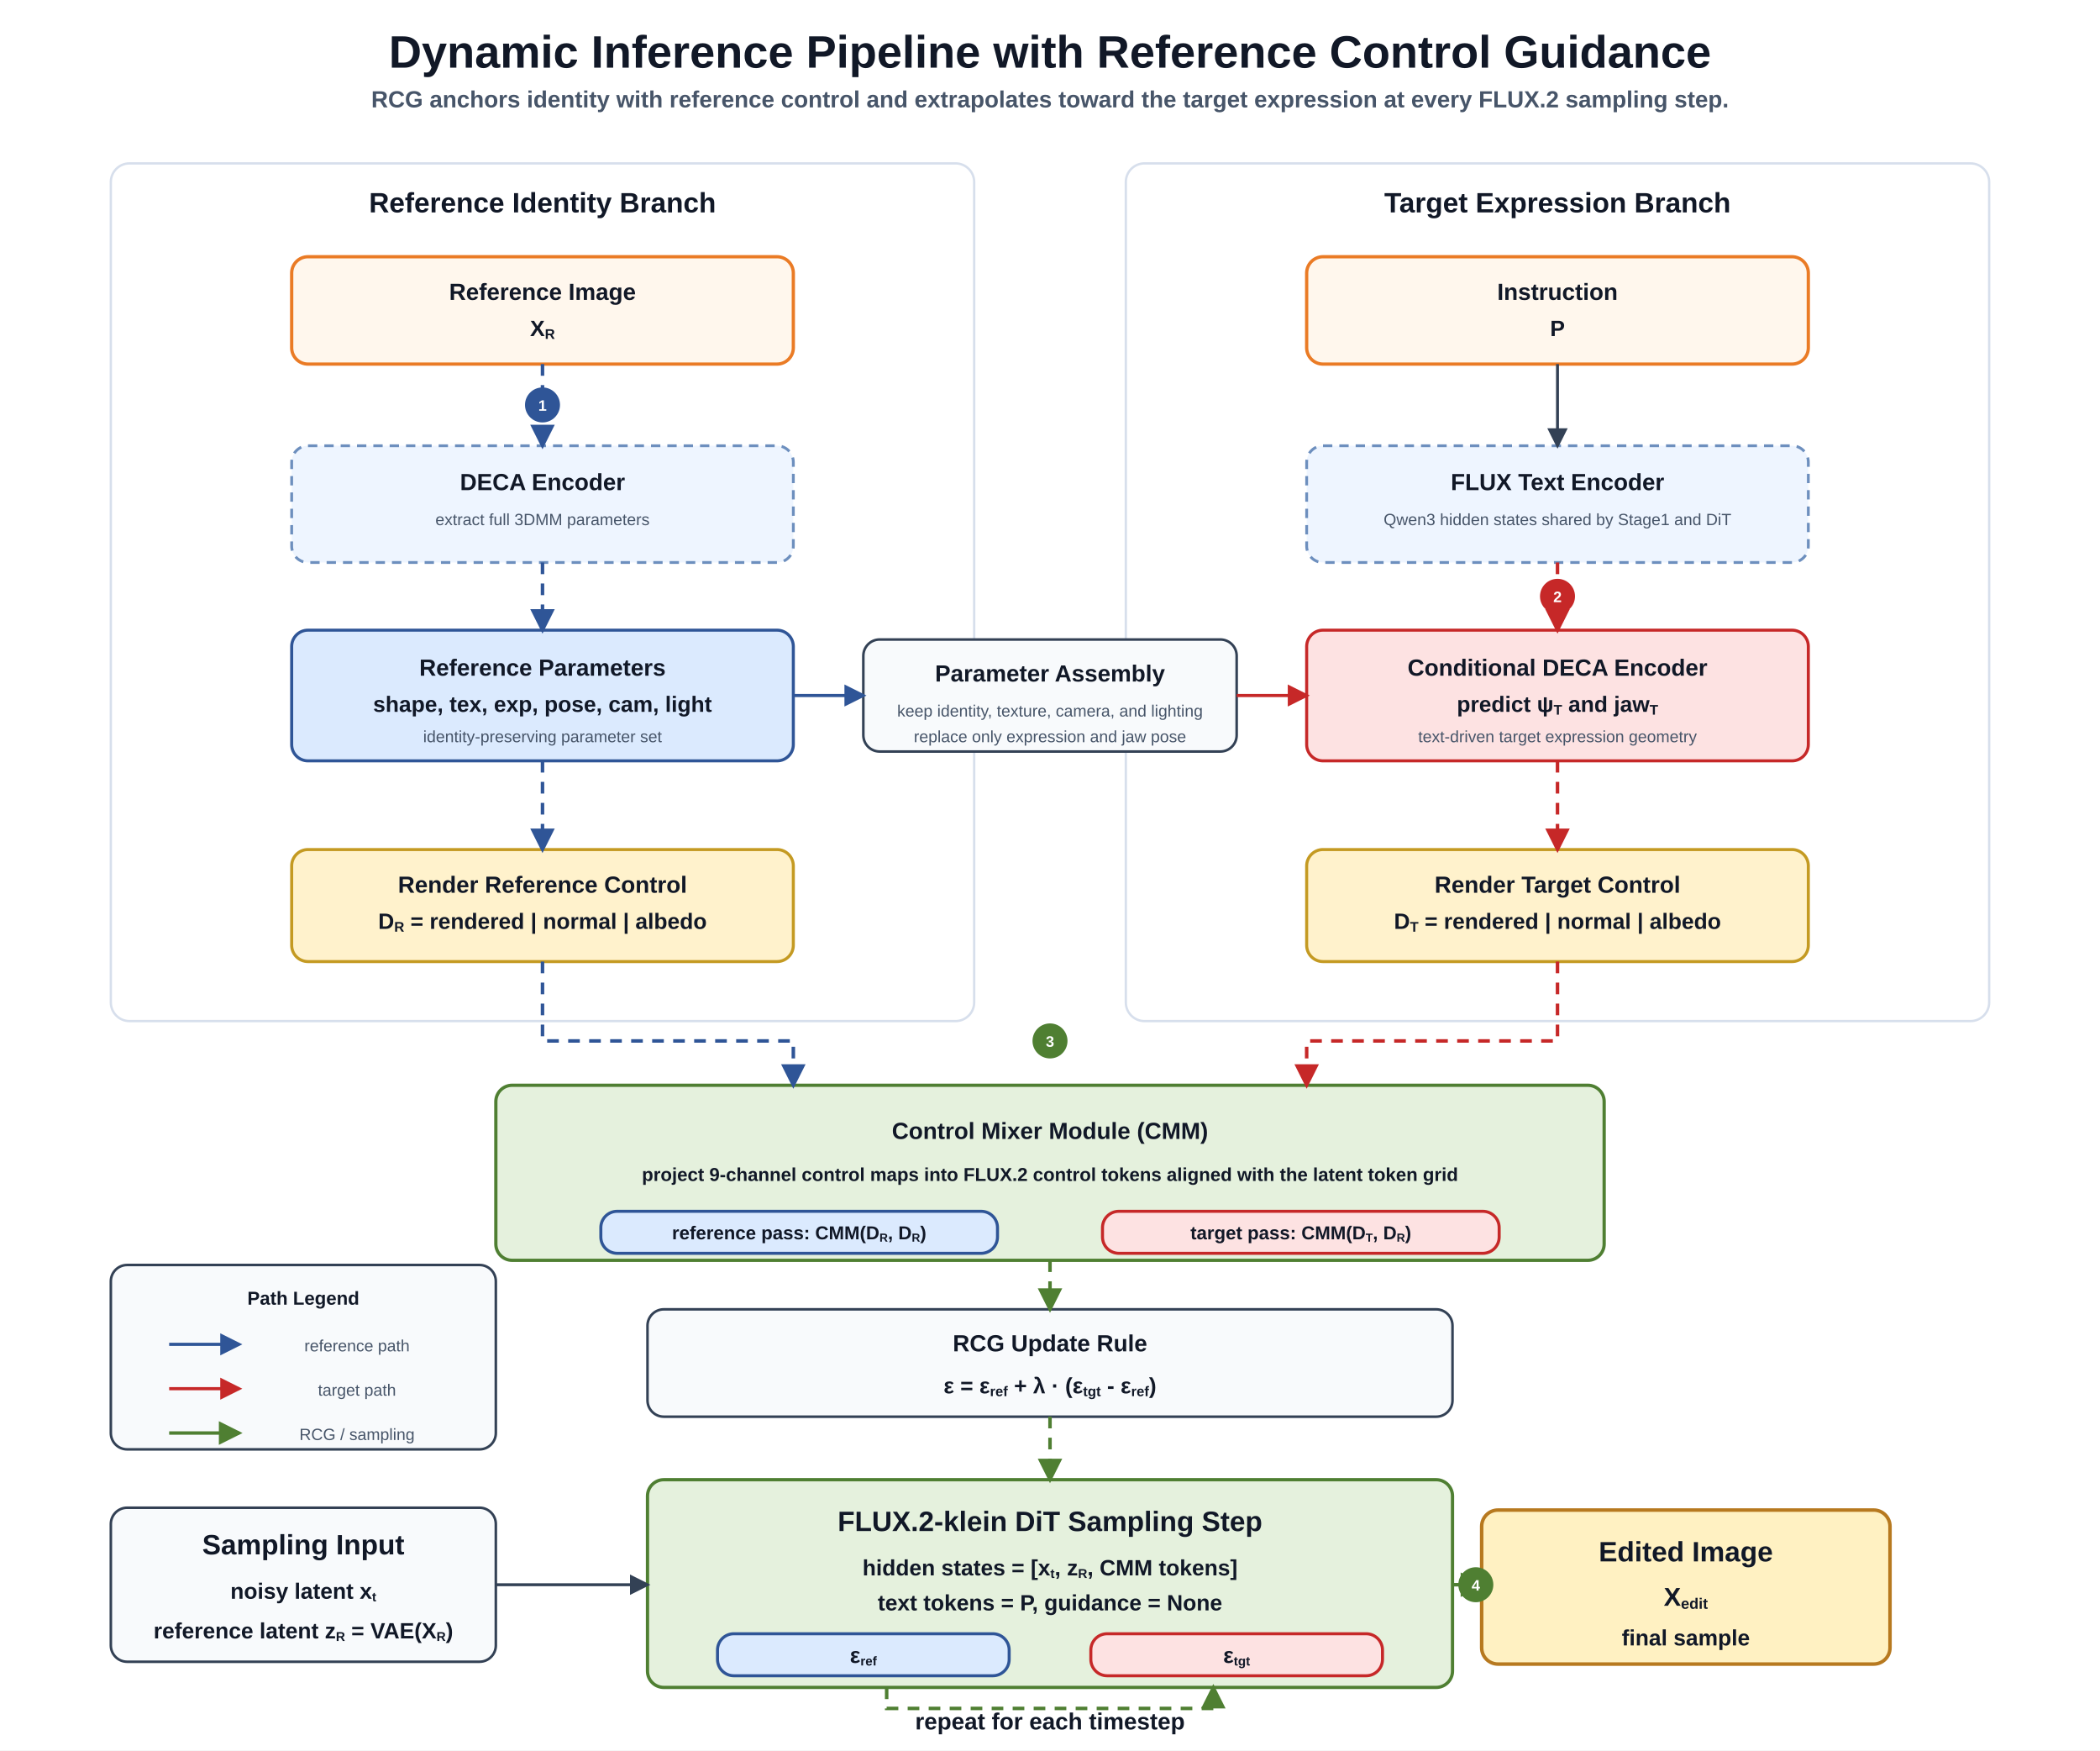
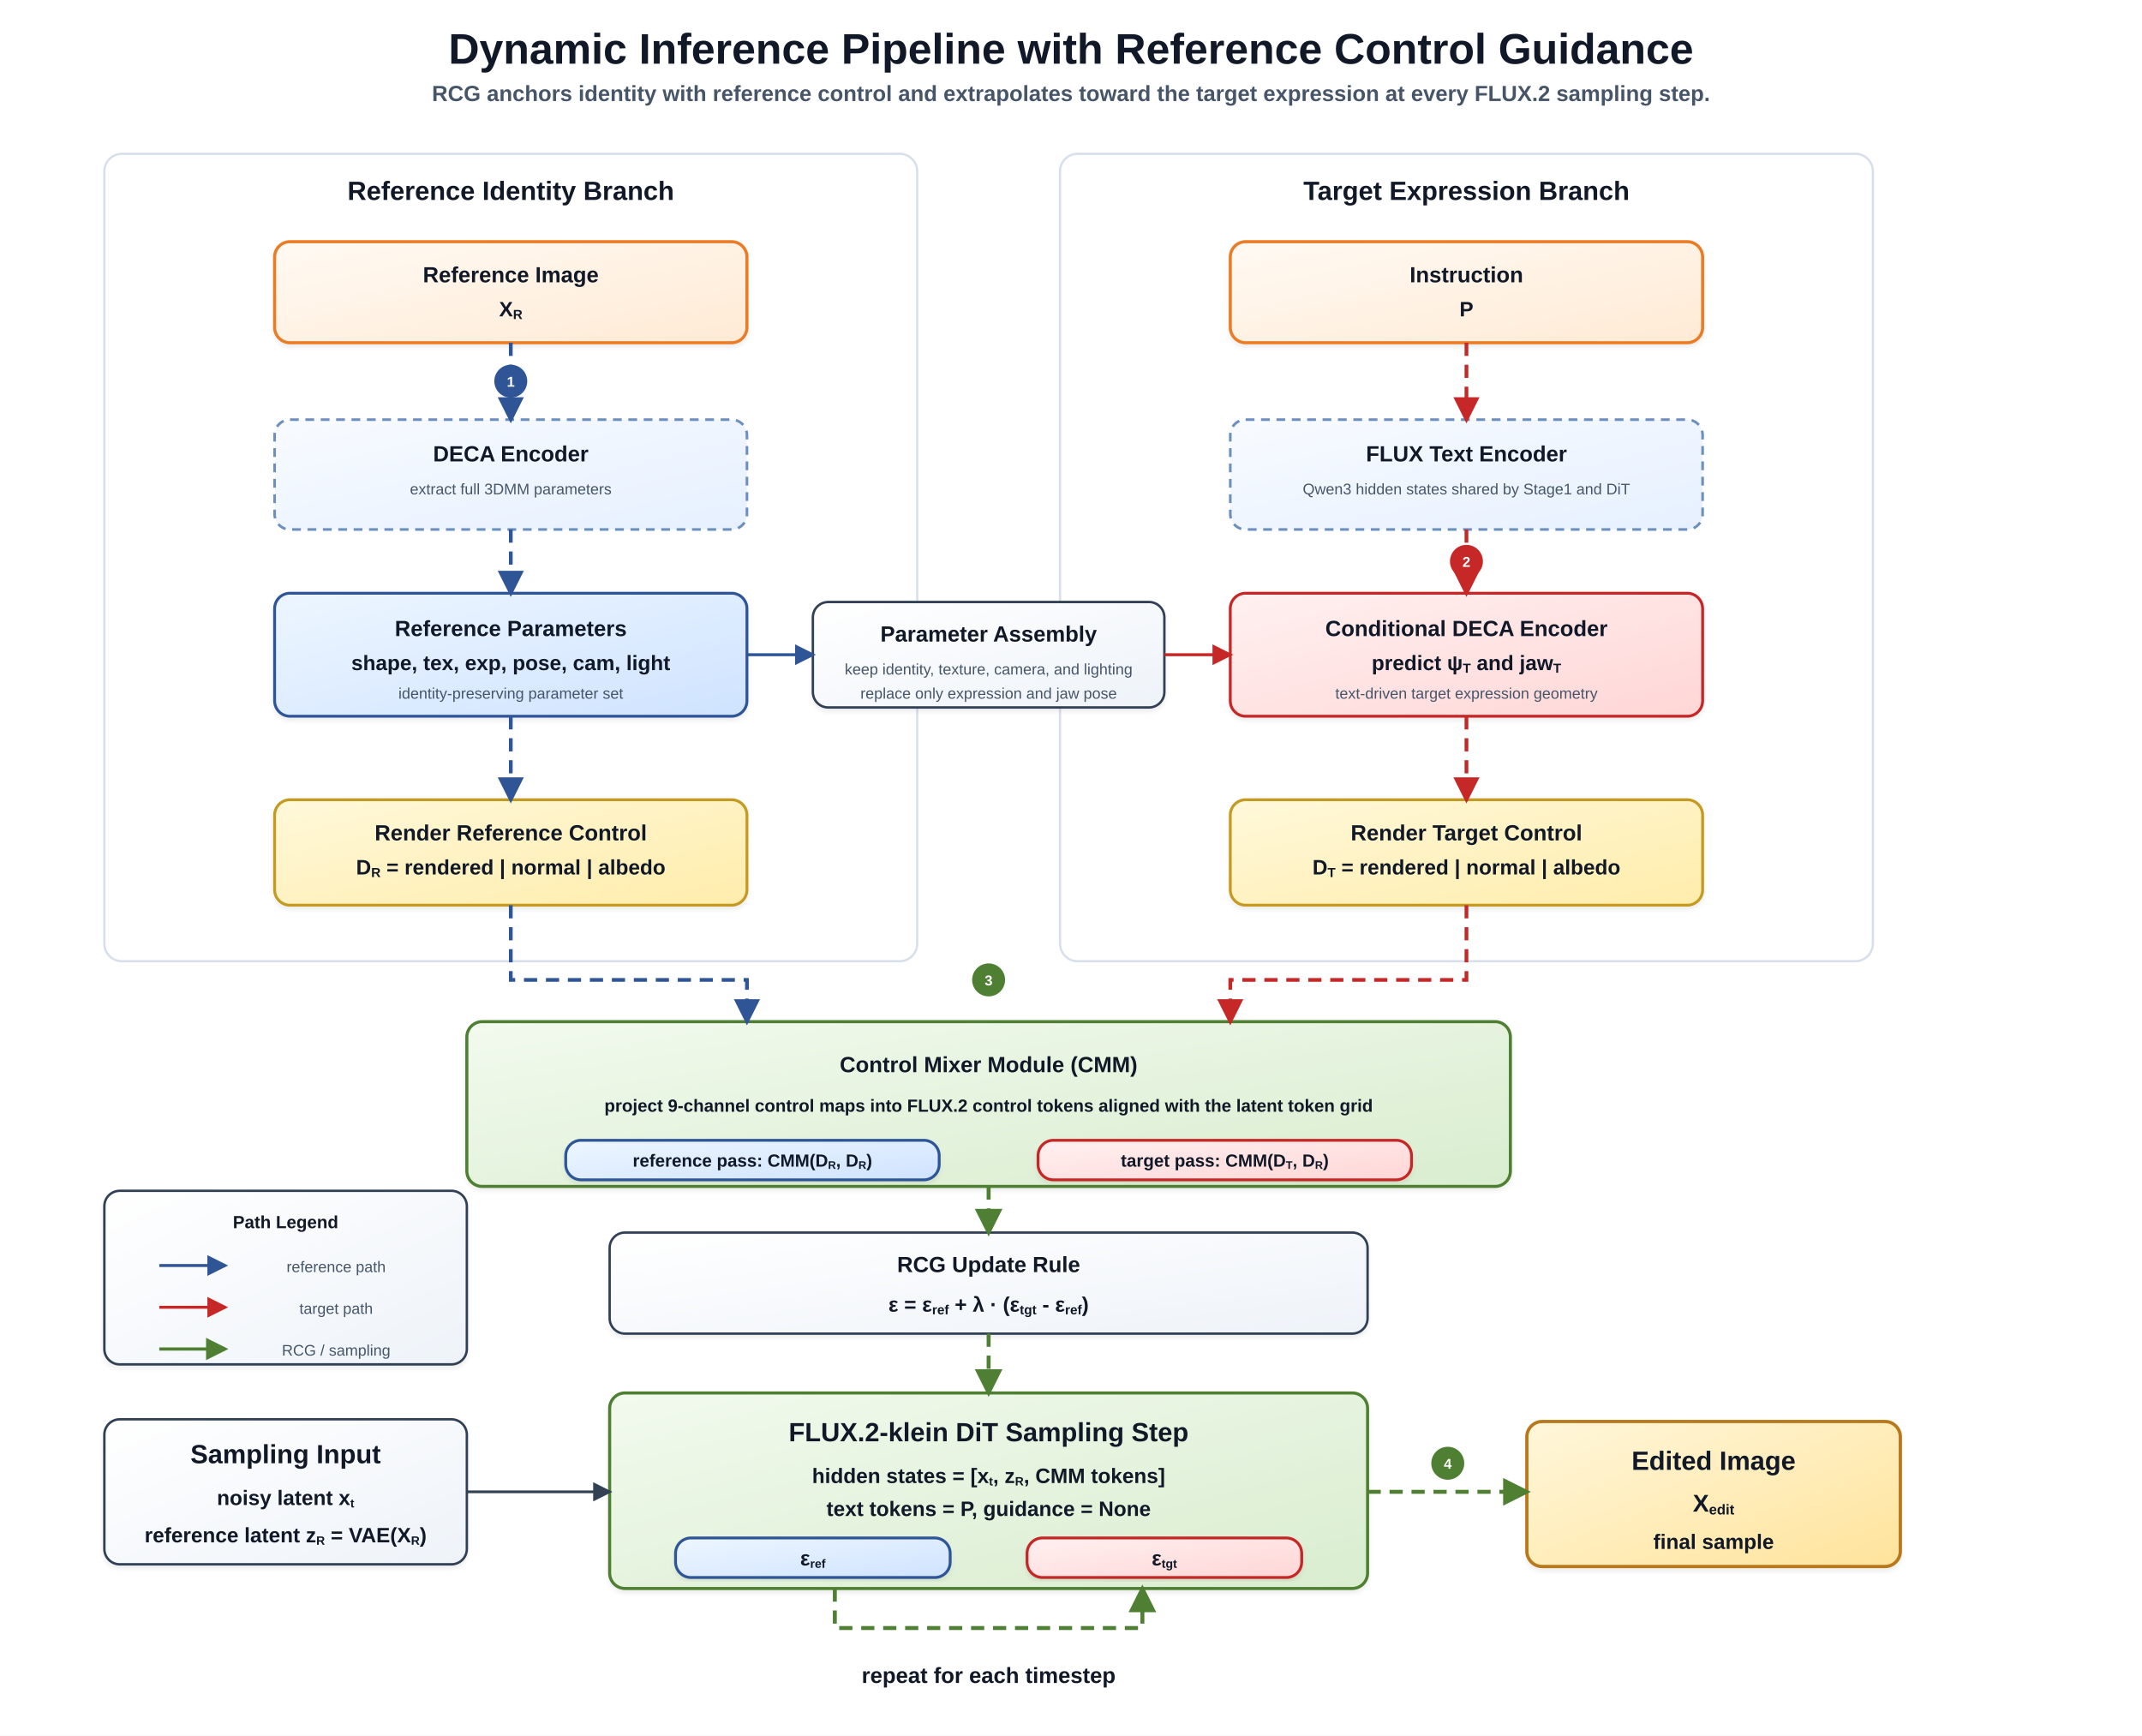
- <svg xmlns="http://www.w3.org/2000/svg" width="1800" height="1500" viewBox="0 0 1800 1500">
+ <svg xmlns="http://www.w3.org/2000/svg" width="1950" height="1580" viewBox="0 0 1950 1580">
  <defs>
    <marker id="arrowBlue" markerWidth="7" markerHeight="7" refX="6" refY="3.5" orient="auto" markerUnits="strokeWidth">
      <path d="M0,0 L0,7 L7,3.5 z" fill="#2f5597" />
    </marker>
    <marker id="arrowRed" markerWidth="7" markerHeight="7" refX="6" refY="3.5" orient="auto" markerUnits="strokeWidth">
      <path d="M0,0 L0,7 L7,3.5 z" fill="#c62828" />
    </marker>
    <marker id="arrowGreen" markerWidth="7" markerHeight="7" refX="6" refY="3.5" orient="auto" markerUnits="strokeWidth">
      <path d="M0,0 L0,7 L7,3.5 z" fill="#4f7f32" />
    </marker>
    <marker id="arrowGray" markerWidth="7" markerHeight="7" refX="6" refY="3.5" orient="auto" markerUnits="strokeWidth">
      <path d="M0,0 L0,7 L7,3.5 z" fill="#334155" />
    </marker>
+     <linearGradient id="gradInput" x1="0%" y1="0%" x2="100%" y2="100%">
+       <stop offset="0%" stop-color="#fffaf3" />
+       <stop offset="100%" stop-color="#ffead5" />
+     </linearGradient>
+     <linearGradient id="gradFrozen" x1="0%" y1="0%" x2="100%" y2="100%">
+       <stop offset="0%" stop-color="#f8fbff" />
+       <stop offset="100%" stop-color="#e6f0ff" />
+     </linearGradient>
+     <linearGradient id="gradRef" x1="0%" y1="0%" x2="100%" y2="100%">
+       <stop offset="0%" stop-color="#edf6ff" />
+       <stop offset="100%" stop-color="#cfe3ff" />
+     </linearGradient>
+     <linearGradient id="gradTarget" x1="0%" y1="0%" x2="100%" y2="100%">
+       <stop offset="0%" stop-color="#fff0f0" />
+       <stop offset="100%" stop-color="#ffd6d6" />
+     </linearGradient>
+     <linearGradient id="gradMix" x1="0%" y1="0%" x2="100%" y2="100%">
+       <stop offset="0%" stop-color="#f2faee" />
+       <stop offset="100%" stop-color="#d9edcf" />
+     </linearGradient>
+     <linearGradient id="gradRender" x1="0%" y1="0%" x2="100%" y2="100%">
+       <stop offset="0%" stop-color="#fff8da" />
+       <stop offset="100%" stop-color="#ffedab" />
+     </linearGradient>
+     <linearGradient id="gradFormula" x1="0%" y1="0%" x2="100%" y2="100%">
+       <stop offset="0%" stop-color="#ffffff" />
+       <stop offset="100%" stop-color="#eef3f9" />
+     </linearGradient>
+     <linearGradient id="gradOutput" x1="0%" y1="0%" x2="100%" y2="100%">
+       <stop offset="0%" stop-color="#fff7db" />
+       <stop offset="100%" stop-color="#ffe39b" />
+     </linearGradient>
+     <filter id="softShadow" x="-6%" y="-8%" width="112%" height="118%">
+       <feDropShadow dx="0" dy="3" stdDeviation="2.2" flood-color="#0f172a" flood-opacity="0.07" />
+     </filter>
    <style>
      .title{font:700 39px Arial,Helvetica,sans-serif;fill:#111827}
      .subtitle{font:600 20px Arial,Helvetica,sans-serif;fill:#475569}
      .section{font:700 24px Arial,Helvetica,sans-serif;fill:#111827}
      .label{font:700 20px Arial,Helvetica,sans-serif;fill:#111827}
      .text{font:600 16px Arial,Helvetica,sans-serif;fill:#111827}
      .bottomLabel{font:700 24px Arial,Helvetica,sans-serif;fill:#111827}
      .bottomText{font:600 19px Arial,Helvetica,sans-serif;fill:#111827}
      .bottomMath{font:700 22px Arial,Helvetica,sans-serif;fill:#111827}
      .loopText{font:700 20px Arial,Helvetica,sans-serif;fill:#111827}
      .small{font:500 14px Arial,Helvetica,sans-serif;fill:#475569}
      .tiny{font:500 12px Arial,Helvetica,sans-serif;fill:#64748b}
      .math{font:700 19px Arial,Helvetica,sans-serif;fill:#111827}
      .panel{fill:#ffffff;stroke:#d7dfec;stroke-width:2;rx:16}
-       .input{fill:#fff7ed;stroke:#ea7b25;stroke-width:2.8;rx:14}
-       .frozen{fill:#eef5ff;stroke:#6d8fbe;stroke-width:2.4;stroke-dasharray:8 6;rx:14}
-       .ref{fill:#dbeafe;stroke:#2f5597;stroke-width:2.6;rx:14}
-       .target{fill:#fde2e2;stroke:#c62828;stroke-width:2.6;rx:14}
-       .mix{fill:#e5f1dd;stroke:#4f7f32;stroke-width:2.8;rx:14}
-       .render{fill:#fff2cc;stroke:#c49a22;stroke-width:2.6;rx:14}
-       .formula{fill:#f8fafc;stroke:#334155;stroke-width:2.2;rx:14}
-       .output{fill:#fff1c2;stroke:#b7791f;stroke-width:3;rx:14}
+       .input{fill:url(#gradInput);stroke:#ea7b25;stroke-width:2.8;rx:14;filter:url(#softShadow)}
+       .frozen{fill:url(#gradFrozen);stroke:#6d8fbe;stroke-width:2.4;stroke-dasharray:8 6;rx:14}
+       .ref{fill:url(#gradRef);stroke:#2f5597;stroke-width:2.6;rx:14;filter:url(#softShadow)}
+       .target{fill:url(#gradTarget);stroke:#c62828;stroke-width:2.6;rx:14;filter:url(#softShadow)}
+       .mix{fill:url(#gradMix);stroke:#4f7f32;stroke-width:2.8;rx:14;filter:url(#softShadow)}
+       .render{fill:url(#gradRender);stroke:#c49a22;stroke-width:2.6;rx:14;filter:url(#softShadow)}
+       .formula{fill:url(#gradFormula);stroke:#334155;stroke-width:2.2;rx:14;filter:url(#softShadow)}
+       .output{fill:url(#gradOutput);stroke:#b7791f;stroke-width:3;rx:14;filter:url(#softShadow)}
      .flowBlue{fill:none;stroke:#2f5597;stroke-width:2.7;marker-end:url(#arrowBlue)}
      .flowRed{fill:none;stroke:#c62828;stroke-width:2.7;marker-end:url(#arrowRed)}
      .flowGreen{fill:none;stroke:#4f7f32;stroke-width:2.9;marker-end:url(#arrowGreen)}
      .flowGray{fill:none;stroke:#334155;stroke-width:2.5;marker-end:url(#arrowGray)}
-       .dynBlue{fill:none;stroke:#2f5597;stroke-width:3;stroke-dasharray:10 8;marker-end:url(#arrowBlue);animation:dash 1.7s linear infinite}
-       .dynRed{fill:none;stroke:#c62828;stroke-width:3;stroke-dasharray:10 8;marker-end:url(#arrowRed);animation:dash 1.7s linear infinite}
-       .dynGreen{fill:none;stroke:#4f7f32;stroke-width:3;stroke-dasharray:10 8;marker-end:url(#arrowGreen);animation:dash 1.7s linear infinite}
+       .dynBlue{fill:none;stroke:#2f5597;stroke-width:3.4;stroke-dasharray:12 8;marker-end:url(#arrowBlue);animation:dash 1.35s linear infinite}
+       .dynRed{fill:none;stroke:#c62828;stroke-width:3.4;stroke-dasharray:12 8;marker-end:url(#arrowRed);animation:dash 1.35s linear infinite}
+       .dynGreen{fill:none;stroke:#4f7f32;stroke-width:3.6;stroke-dasharray:12 8;marker-end:url(#arrowGreen);animation:dash 1.35s linear infinite}
      .pulse{animation:pulse 1.9s ease-in-out infinite}
      .blinkA{animation:fade 2.2s ease-in-out infinite}
      .blinkB{animation:fade 2.2s ease-in-out infinite;animation-delay:.75s}
      @keyframes dash{to{stroke-dashoffset:-36}}
      @keyframes pulse{0%,100%{opacity:1}50%{opacity:.55}}
      @keyframes fade{0%,100%{opacity:.42}50%{opacity:1}}
    </style>
  </defs>
-   <rect width="1800" height="1500" fill="#ffffff" />
-   <text x="900" y="58" text-anchor="middle" class="title">Dynamic Inference Pipeline with Reference Control Guidance</text>
-   <text x="900" y="92" text-anchor="middle" class="subtitle">RCG anchors identity with reference control and extrapolates toward the target expression at every FLUX.2 sampling step.</text>
+   <rect width="1950" height="1580" fill="#ffffff" />
+   <text x="975" y="58" text-anchor="middle" class="title">Dynamic Inference Pipeline with Reference Control Guidance</text>
+   <text x="975" y="92" text-anchor="middle" class="subtitle">RCG anchors identity with reference control and extrapolates toward the target expression at every FLUX.2 sampling step.</text>
  <rect x="95" y="140" width="740" height="735" class="panel" />
  <text x="465" y="182" text-anchor="middle" class="section">Reference Identity Branch</text>
  <rect x="965" y="140" width="740" height="735" class="panel" />
  <text x="1335" y="182" text-anchor="middle" class="section">Target Expression Branch</text>
  <rect x="250" y="220" width="430" height="92" class="input" />
  <text x="465" y="257" text-anchor="middle" class="label">Reference Image</text>
  <text x="465" y="288" text-anchor="middle" class="math">X<tspan baseline-shift="sub" font-size="12">R</tspan>
  </text>
  <rect x="250" y="382" width="430" height="100" class="frozen" />
  <text x="465" y="420" text-anchor="middle" class="label">DECA Encoder</text>
  <text x="465" y="450" text-anchor="middle" class="small">extract full 3DMM parameters</text>
  <rect x="250" y="540" width="430" height="112" class="ref" />
  <text x="465" y="579" text-anchor="middle" class="label">Reference Parameters</text>
  <text x="465" y="610" text-anchor="middle" class="math">shape, tex, exp, pose, cam, light</text>
  <text x="465" y="636" text-anchor="middle" class="small">identity-preserving parameter set</text>
  <rect x="250" y="728" width="430" height="96" class="render" />
  <text x="465" y="765" text-anchor="middle" class="label">Render Reference Control</text>
  <text x="465" y="796" text-anchor="middle" class="math">D<tspan baseline-shift="sub" font-size="12">R</tspan> = rendered | normal | albedo</text>
  <rect x="1120" y="220" width="430" height="92" class="input" />
  <text x="1335" y="257" text-anchor="middle" class="label">Instruction</text>
  <text x="1335" y="288" text-anchor="middle" class="math">P</text>
  <rect x="1120" y="382" width="430" height="100" class="frozen" />
  <text x="1335" y="420" text-anchor="middle" class="label">FLUX Text Encoder</text>
  <text x="1335" y="450" text-anchor="middle" class="small">Qwen3 hidden states shared by Stage1 and DiT</text>
  <rect x="1120" y="540" width="430" height="112" class="target" />
  <text x="1335" y="579" text-anchor="middle" class="label">Conditional DECA Encoder</text>
  <text x="1335" y="610" text-anchor="middle" class="math">predict ψ<tspan baseline-shift="sub" font-size="12">T</tspan> and jaw<tspan baseline-shift="sub" font-size="12">T</tspan>
  </text>
  <text x="1335" y="636" text-anchor="middle" class="small">text-driven target expression geometry</text>
  <rect x="1120" y="728" width="430" height="96" class="render" />
  <text x="1335" y="765" text-anchor="middle" class="label">Render Target Control</text>
  <text x="1335" y="796" text-anchor="middle" class="math">D<tspan baseline-shift="sub" font-size="12">T</tspan> = rendered | normal | albedo</text>
  <rect x="740" y="548" width="320" height="96" class="formula" />
  <text x="900" y="584" text-anchor="middle" class="label">Parameter Assembly</text>
  <text x="900" y="614" text-anchor="middle" class="small">keep identity, texture, camera, and lighting</text>
  <text x="900" y="636" text-anchor="middle" class="small">replace only expression and jaw pose</text>
  <rect x="425" y="930" width="950" height="150" class="mix" />
  <text x="900" y="976" text-anchor="middle" class="label">Control Mixer Module (CMM)</text>
  <text x="900" y="1012" text-anchor="middle" class="text">project 9-channel control maps into FLUX.2 control tokens aligned with the latent token grid</text>
  <rect x="515" y="1038" width="340" height="36" class="ref" />
  <text x="685" y="1062" text-anchor="middle" class="text">reference pass: CMM(D<tspan baseline-shift="sub" font-size="10">R</tspan>, D<tspan baseline-shift="sub" font-size="10">R</tspan>)</text>
  <rect x="945" y="1038" width="340" height="36" class="target" />
  <text x="1115" y="1062" text-anchor="middle" class="text">target pass: CMM(D<tspan baseline-shift="sub" font-size="10">T</tspan>, D<tspan baseline-shift="sub" font-size="10">R</tspan>)</text>
  <rect x="555" y="1122" width="690" height="92" class="formula" />
  <text x="900" y="1158" text-anchor="middle" class="label">RCG Update Rule</text>
  <text x="900" y="1194" text-anchor="middle" class="math">ε = ε<tspan baseline-shift="sub" font-size="12">ref</tspan> + λ · (ε<tspan baseline-shift="sub" font-size="12">tgt</tspan> - ε<tspan baseline-shift="sub" font-size="12">ref</tspan>)</text>
  <rect x="95" y="1292" width="330" height="132" class="formula" />
  <text x="260" y="1332" text-anchor="middle" class="bottomLabel">Sampling Input</text>
  <text x="260" y="1370" text-anchor="middle" class="bottomText">noisy latent x<tspan baseline-shift="sub" font-size="11">t</tspan>
  </text>
  <text x="260" y="1404" text-anchor="middle" class="bottomText">reference latent z<tspan baseline-shift="sub" font-size="11">R</tspan> = VAE(X<tspan baseline-shift="sub" font-size="11">R</tspan>)</text>
  <rect x="555" y="1268" width="690" height="178" class="green mix" />
  <text x="900" y="1312" text-anchor="middle" class="bottomLabel">FLUX.2-klein DiT Sampling Step</text>
  <text x="900" y="1350" text-anchor="middle" class="bottomText">hidden states = [x<tspan baseline-shift="sub" font-size="11">t</tspan>, z<tspan baseline-shift="sub" font-size="11">R</tspan>, CMM tokens]</text>
  <text x="900" y="1380" text-anchor="middle" class="bottomText">text tokens = P, guidance = None</text>
  <rect x="615" y="1400" width="250" height="36" class="ref blinkA" />
  <text x="740" y="1425" text-anchor="middle" class="bottomText">ε<tspan baseline-shift="sub" font-size="11">ref</tspan>
  </text>
  <rect x="935" y="1400" width="250" height="36" class="target blinkB" />
  <text x="1060" y="1425" text-anchor="middle" class="bottomText">ε<tspan baseline-shift="sub" font-size="11">tgt</tspan>
  </text>
-   <rect x="1270" y="1294" width="350" height="132" class="output" />
-   <text x="1445" y="1338" text-anchor="middle" class="bottomLabel">Edited Image</text>
-   <text x="1445" y="1376" text-anchor="middle" class="bottomMath">X<tspan baseline-shift="sub" font-size="13">edit</tspan>
+   <rect x="1390" y="1294" width="340" height="132" class="output" />
+   <text x="1560" y="1338" text-anchor="middle" class="bottomLabel">Edited Image</text>
+   <text x="1560" y="1376" text-anchor="middle" class="bottomMath">X<tspan baseline-shift="sub" font-size="13">edit</tspan>
  </text>
-   <text x="1445" y="1410" text-anchor="middle" class="bottomText">final sample</text>
+   <text x="1560" y="1410" text-anchor="middle" class="bottomText">final sample</text>
  <path d="M465 312 L465 382" class="dynBlue" />
  <path d="M465 482 L465 540" class="dynBlue" />
  <path d="M465 652 L465 728" class="dynBlue" />
  <path d="M465 824 L465 892 L680 892 L680 930" class="dynBlue" />
-   <path d="M1335 312 L1335 382" class="flowGray" />
+   <path d="M1335 312 L1335 382" class="dynRed" />
  <path d="M1335 482 L1335 540" class="dynRed" />
  <path d="M1335 652 L1335 728" class="dynRed" />
  <path d="M1335 824 L1335 892 L1120 892 L1120 930" class="dynRed" />
  <path d="M680 596 L740 596" class="flowBlue" />
  <path d="M1060 596 L1120 596" class="flowRed" />
  <path d="M900 1080 L900 1122" class="dynGreen" />
  <path d="M900 1214 L900 1268" class="dynGreen" />
  <path d="M425 1358 L555 1358" class="flowGray" />
-   <path d="M1245 1358 L1270 1358" class="dynGreen" />
-   <path d="M760 1446 L760 1464 L1040 1464 L1040 1446" class="dynGreen" />
-   <text x="900" y="1482" text-anchor="middle" class="loopText">repeat for each timestep</text>
+   <path d="M1245 1358 L1390 1358" class="dynGreen" />
+   <path d="M760 1446 L760 1482 L1040 1482 L1040 1446" class="dynGreen" />
+   <text x="900" y="1532" text-anchor="middle" class="loopText">repeat for each timestep</text>
  <g class="pulse">
    <circle cx="465" cy="347" r="15" fill="#2f5597" />
    <text x="465" y="352" text-anchor="middle" font-family="Arial" font-size="13" font-weight="700" fill="#fff">1</text>
    <circle cx="1335" cy="511" r="15" fill="#c62828" />
    <text x="1335" y="516" text-anchor="middle" font-family="Arial" font-size="13" font-weight="700" fill="#fff">2</text>
    <circle cx="900" cy="892" r="15" fill="#4f7f32" />
    <text x="900" y="897" text-anchor="middle" font-family="Arial" font-size="13" font-weight="700" fill="#fff">3</text>
-     <circle cx="1265" cy="1358" r="15" fill="#4f7f32" />
-     <text x="1265" y="1363" text-anchor="middle" font-family="Arial" font-size="13" font-weight="700" fill="#fff">4</text>
+     <circle cx="1318" cy="1332" r="15" fill="#4f7f32" />
+     <text x="1318" y="1337" text-anchor="middle" font-family="Arial" font-size="13" font-weight="700" fill="#fff">4</text>
  </g>
  <rect x="95" y="1084" width="330" height="158" class="formula" />
  <text x="260" y="1118" text-anchor="middle" class="text">Path Legend</text>
  <path d="M145 1152 L205 1152" class="flowBlue" />
  <text x="306" y="1158" text-anchor="middle" class="small">reference path</text>
  <path d="M145 1190 L205 1190" class="flowRed" />
  <text x="306" y="1196" text-anchor="middle" class="small">target path</text>
  <path d="M145 1228 L205 1228" class="flowGreen" />
  <text x="306" y="1234" text-anchor="middle" class="small">RCG / sampling</text>
</svg>
